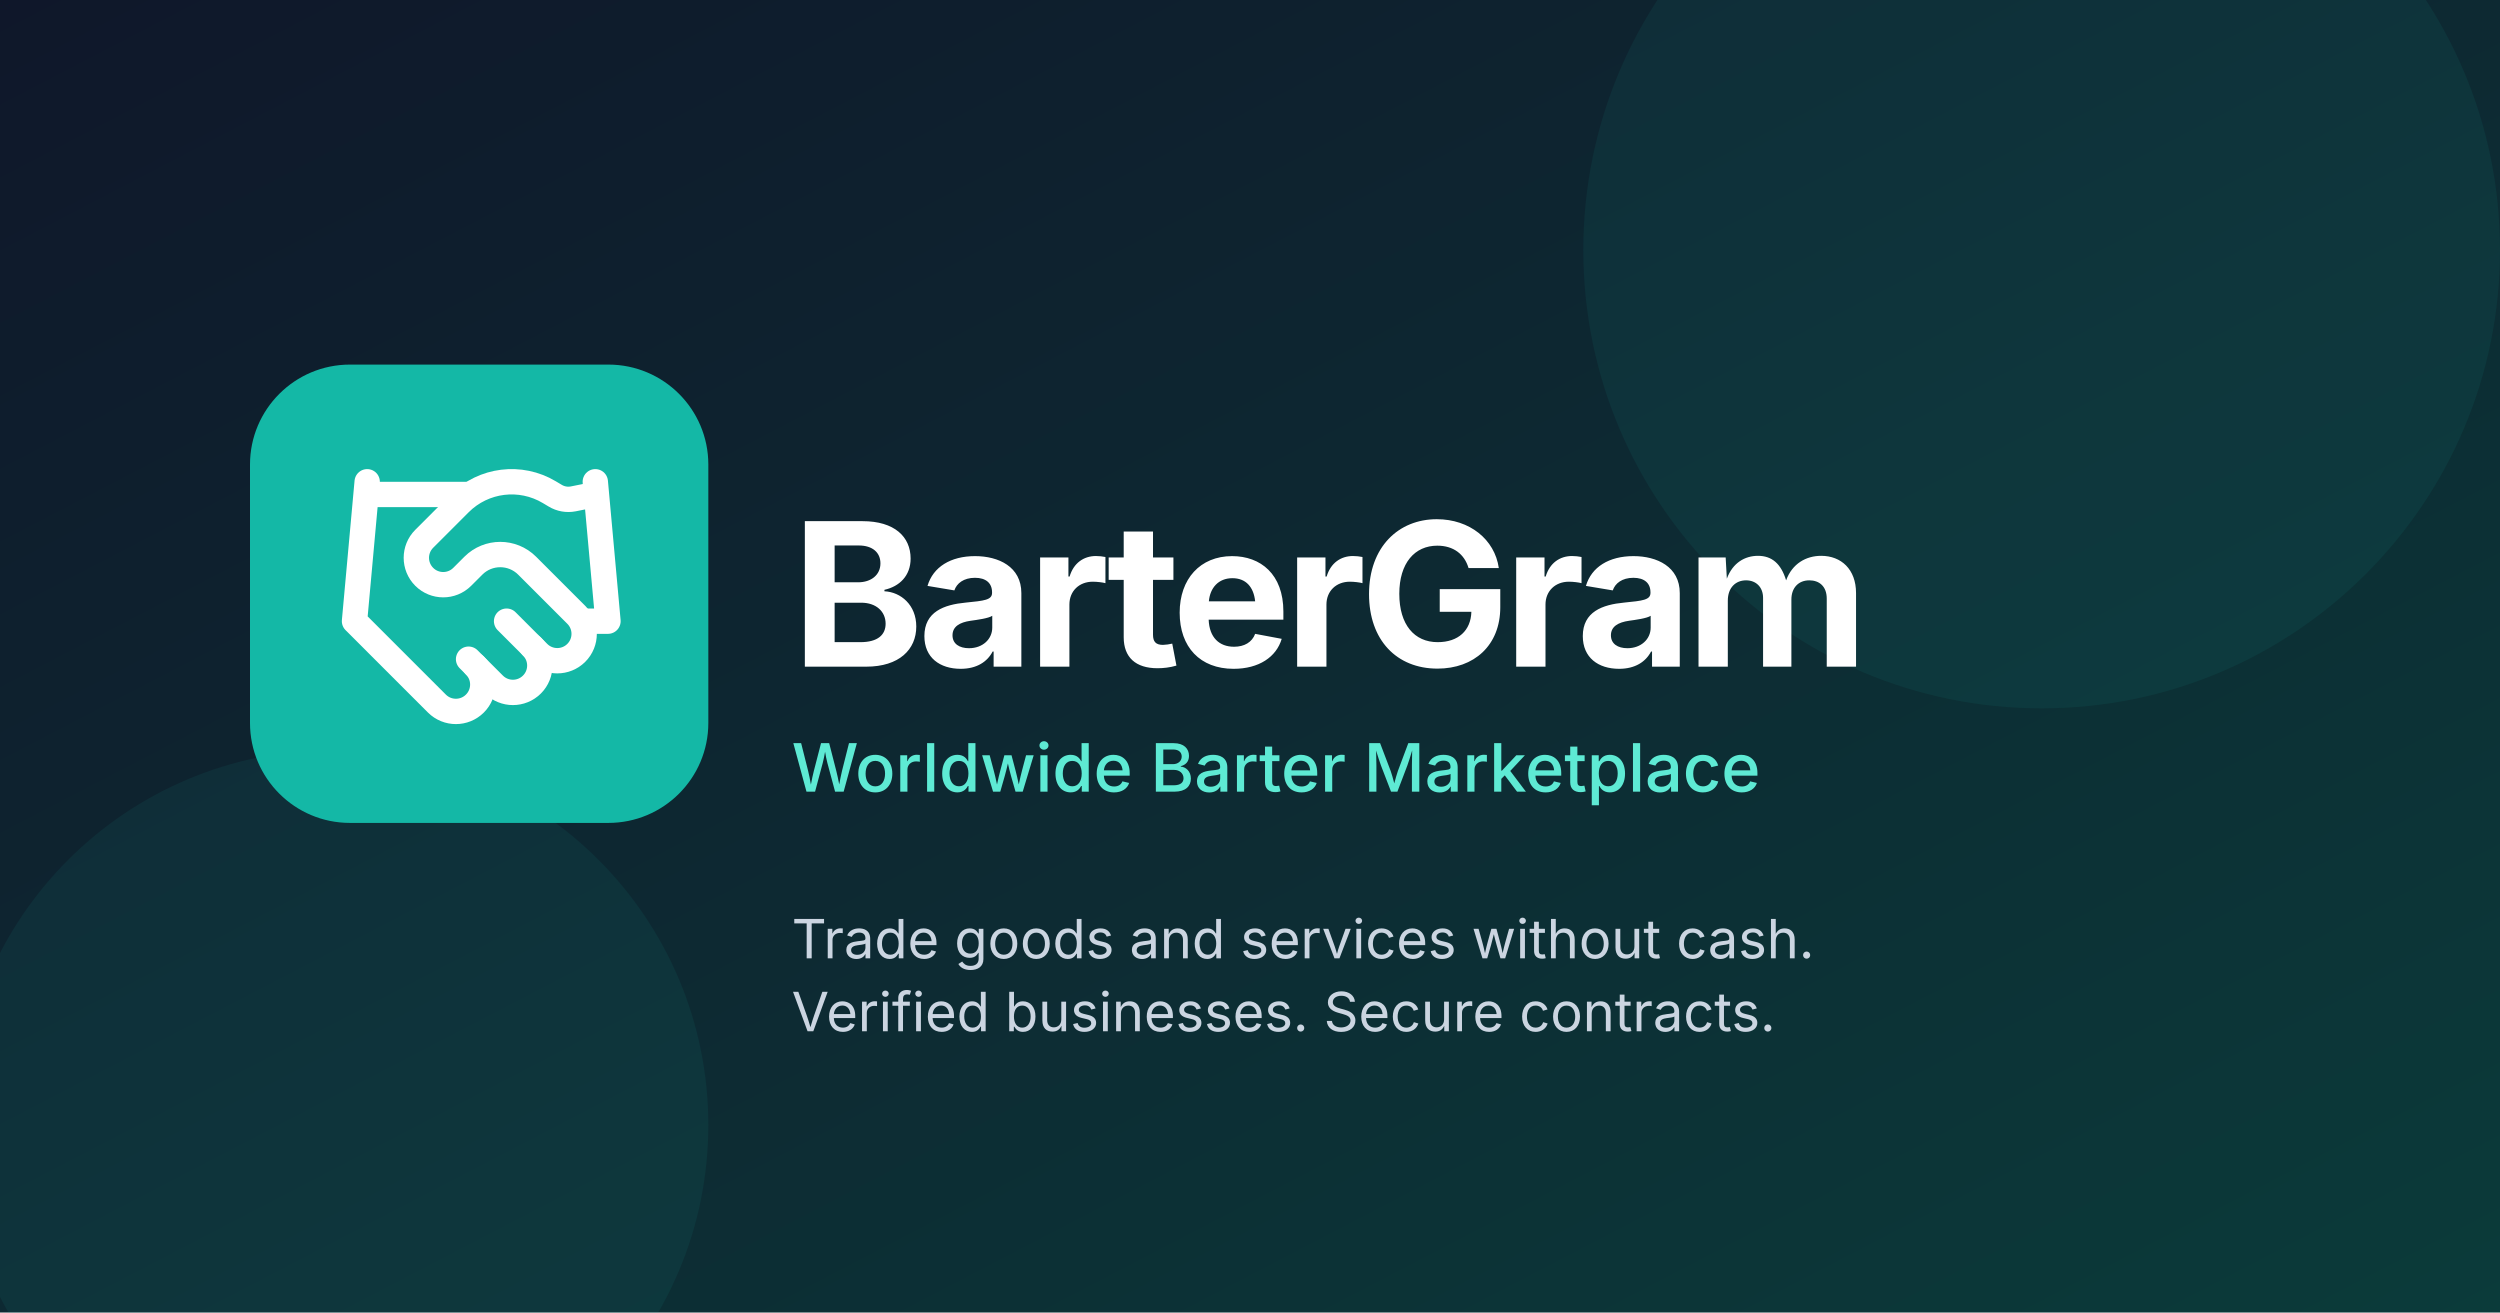
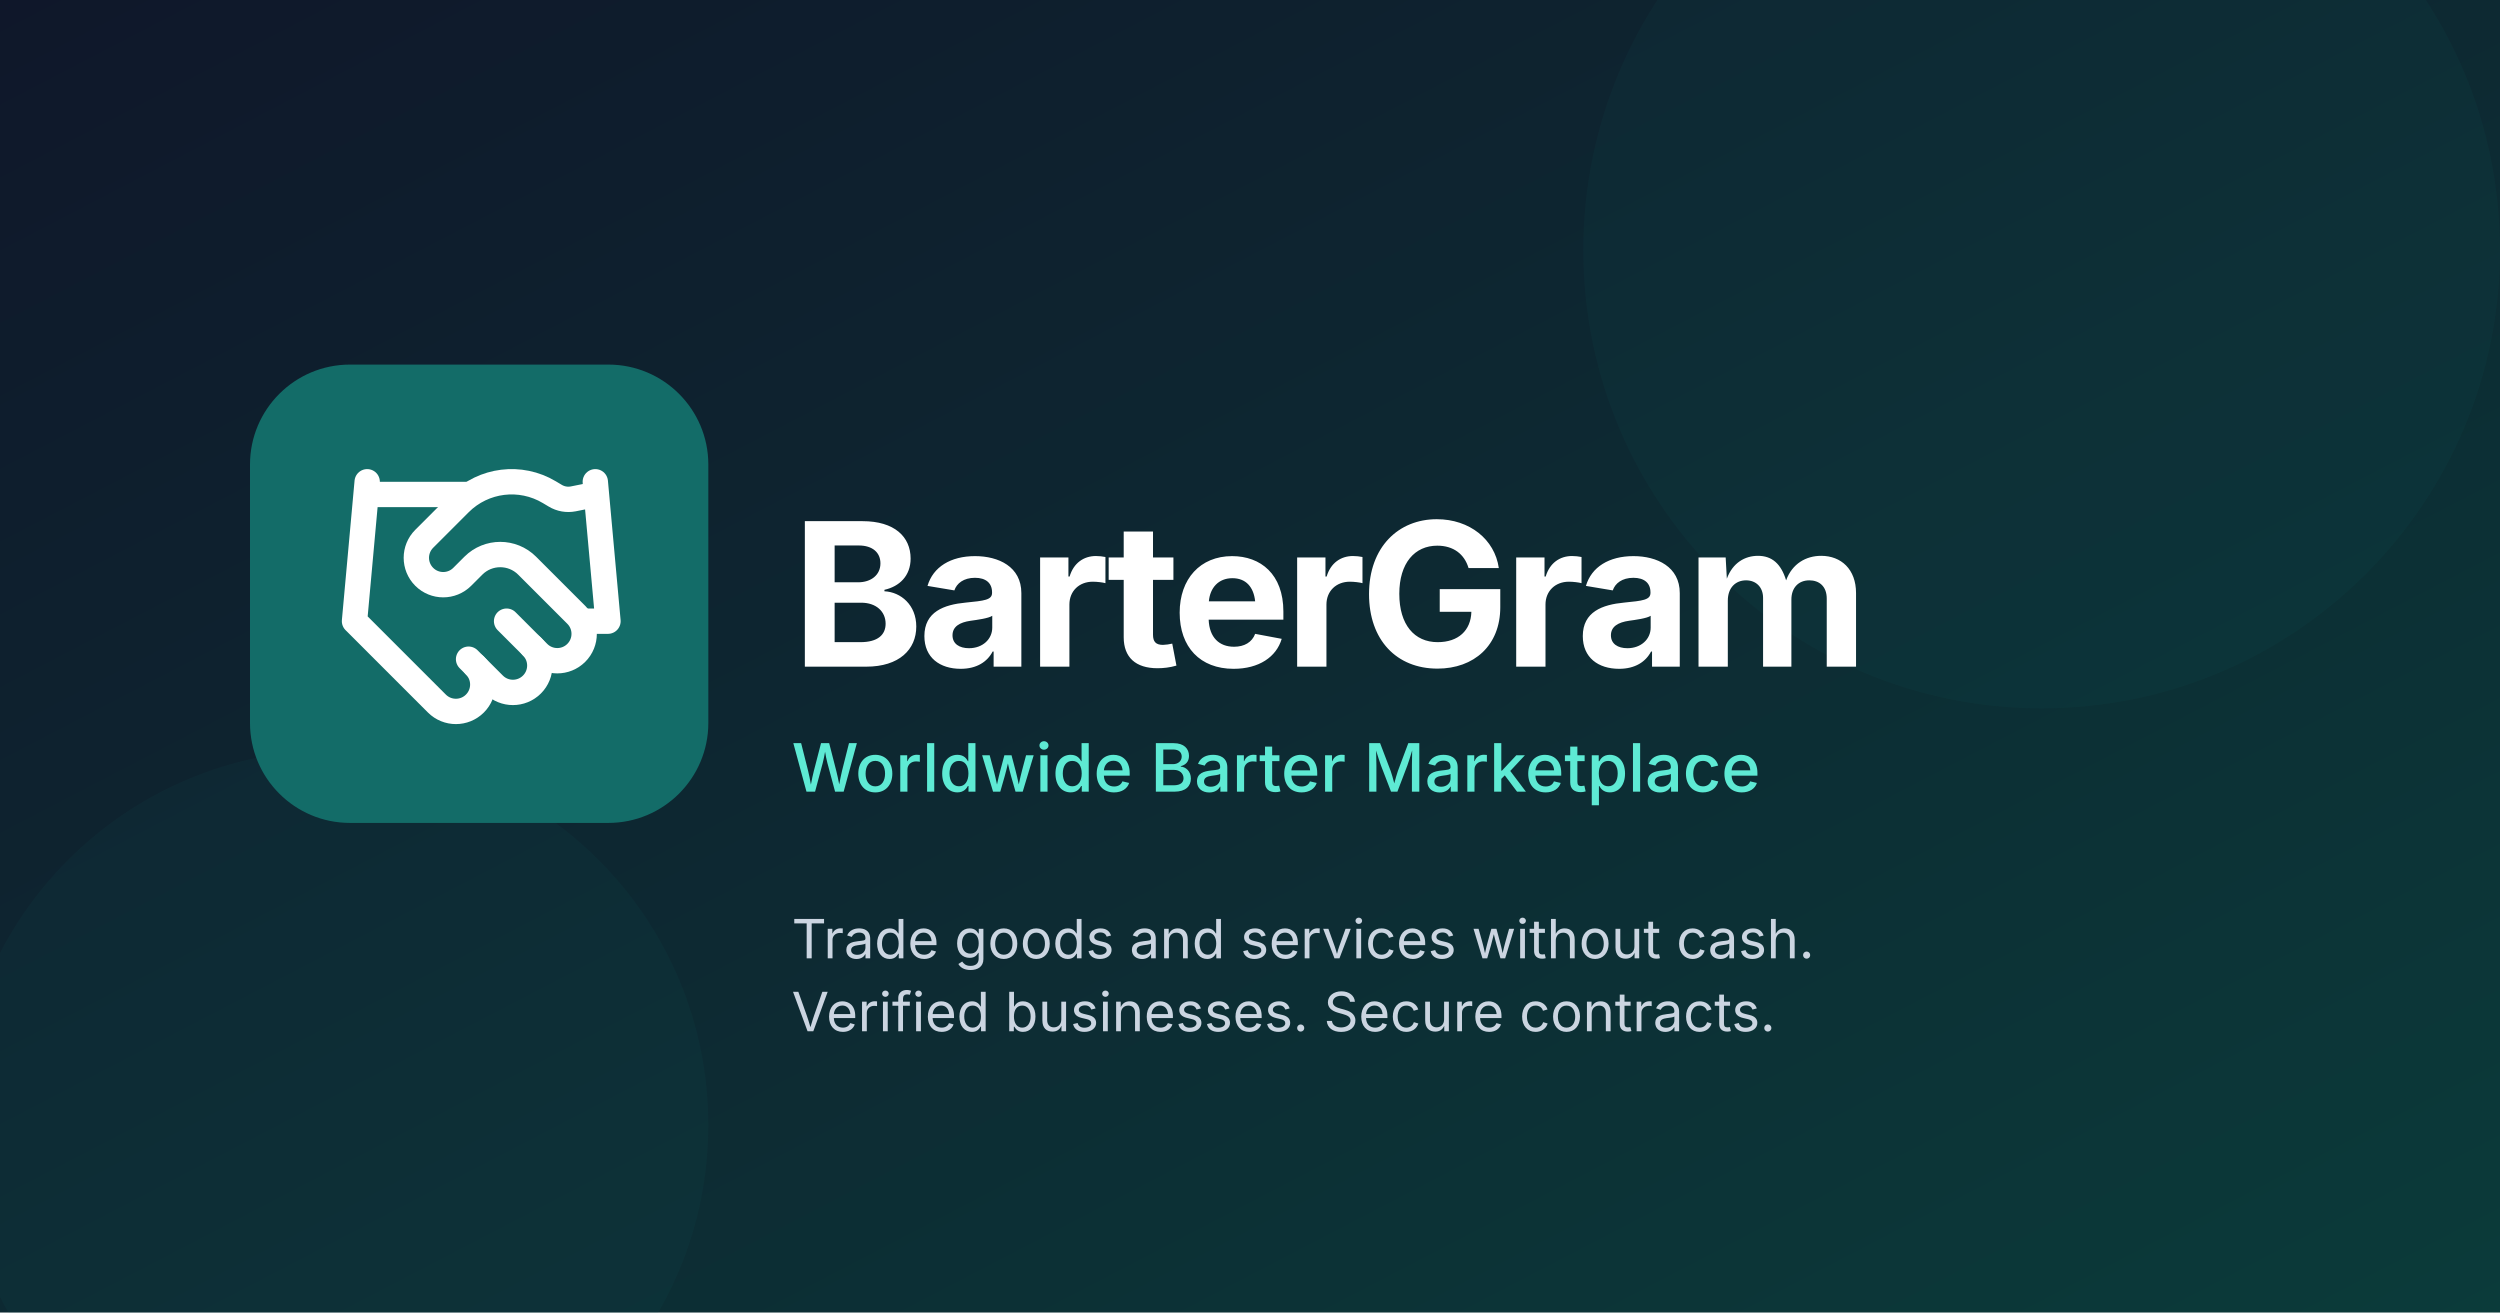
<svg xmlns="http://www.w3.org/2000/svg" viewBox="0 0 1200 630" width="1200" height="630">
  <defs>
    <linearGradient id="bg" x1="0" y1="0" x2="1" y2="1">
      <stop offset="0" stop-color="#0f172a" />
      <stop offset="1" stop-color="#0b3b3a" />
    </linearGradient>
  </defs>
  <rect width="1200" height="630" fill="url(#bg)" />
  <g opacity="0.08">
-     <circle cx="980" cy="120" r="220" fill="#14b8a6" />
-     <circle cx="160" cy="540" r="180" fill="#14b8a6" />
+     <circle cx="980" cy="120" r="220" fill="#136c68" />
+     <circle cx="160" cy="540" r="180" fill="#136c68" />
  </g>
  <g transform="translate(120 175)">
-     <rect width="220" height="220" rx="48" ry="48" fill="#14b8a6" />
+     <rect width="220" height="220" rx="48" ry="48" fill="#136c68" />
    <g transform="translate(38 38) scale(6.083)" fill="none" stroke="#ffffff" stroke-width="2" stroke-linecap="round" stroke-linejoin="round">
      <path d="m11 17 2 2a1 1 0 1 0 3-3" />
      <path d="m14 14 2.5 2.5a1 1 0 1 0 3-3l-3.88-3.88a3 3 0 0 0-4.24 0l-.88.88a1 1 0 1 1-3-3l2.81-2.81a5.79 5.79 0 0 1 7.06-.87l.47.28a2 2 0 0 0 1.42.25L21 4" />
      <path d="m21 3 1 11h-2" />
      <path d="M3 3 2 14l6.5 6.5a1 1 0 1 0 3-3" />
      <path d="M3 4h8" />
    </g>
  </g>
  <text x="380" y="320" font-family="DM Sans, Inter, system-ui, sans-serif" font-size="96" font-weight="700" fill="#ffffff" letter-spacing="-3">BarterGram</text>
  <text x="380" y="380" font-family="DM Sans, Inter, system-ui, sans-serif" font-size="32" font-weight="500" fill="#5eead4" letter-spacing="0">Worldwide Barter Marketplace</text>
  <text x="380" y="460" font-family="DM Sans, Inter, system-ui, sans-serif" font-size="26" font-weight="400" fill="#cbd5e1">Trade goods and services without cash.</text>
  <text x="380" y="495" font-family="DM Sans, Inter, system-ui, sans-serif" font-size="26" font-weight="400" fill="#cbd5e1">Verified businesses. Secure contracts.</text>
</svg>
